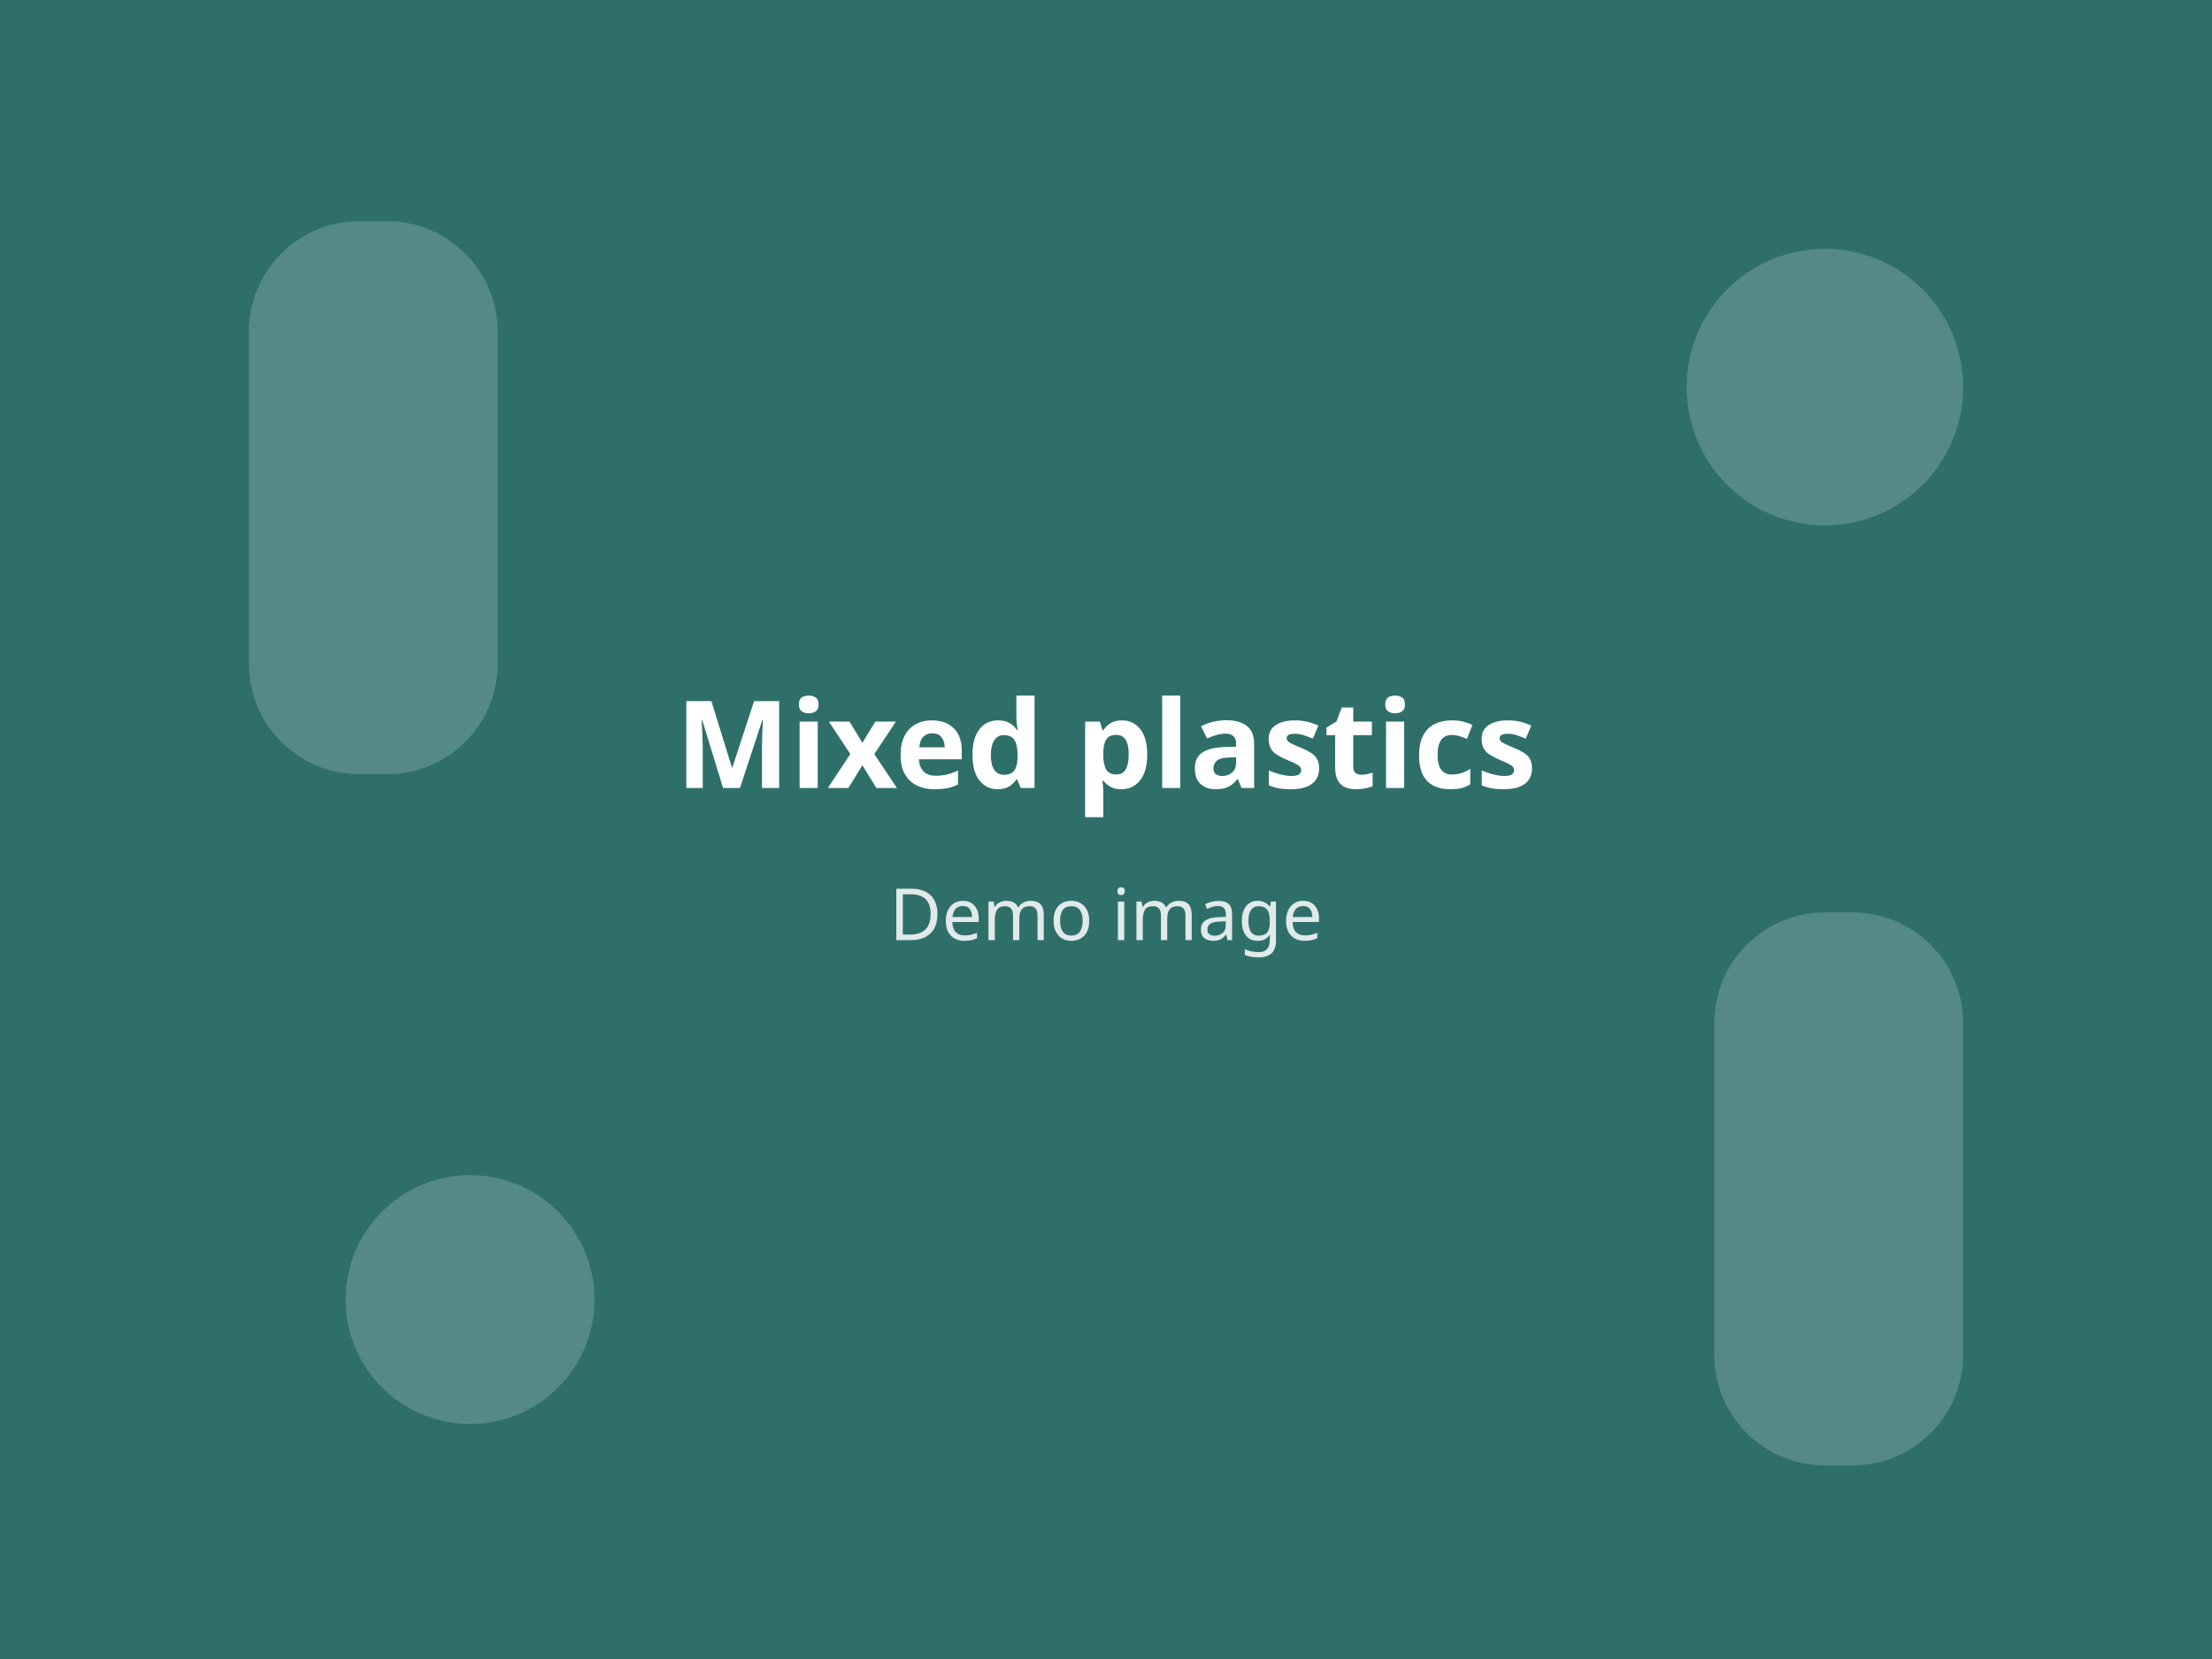
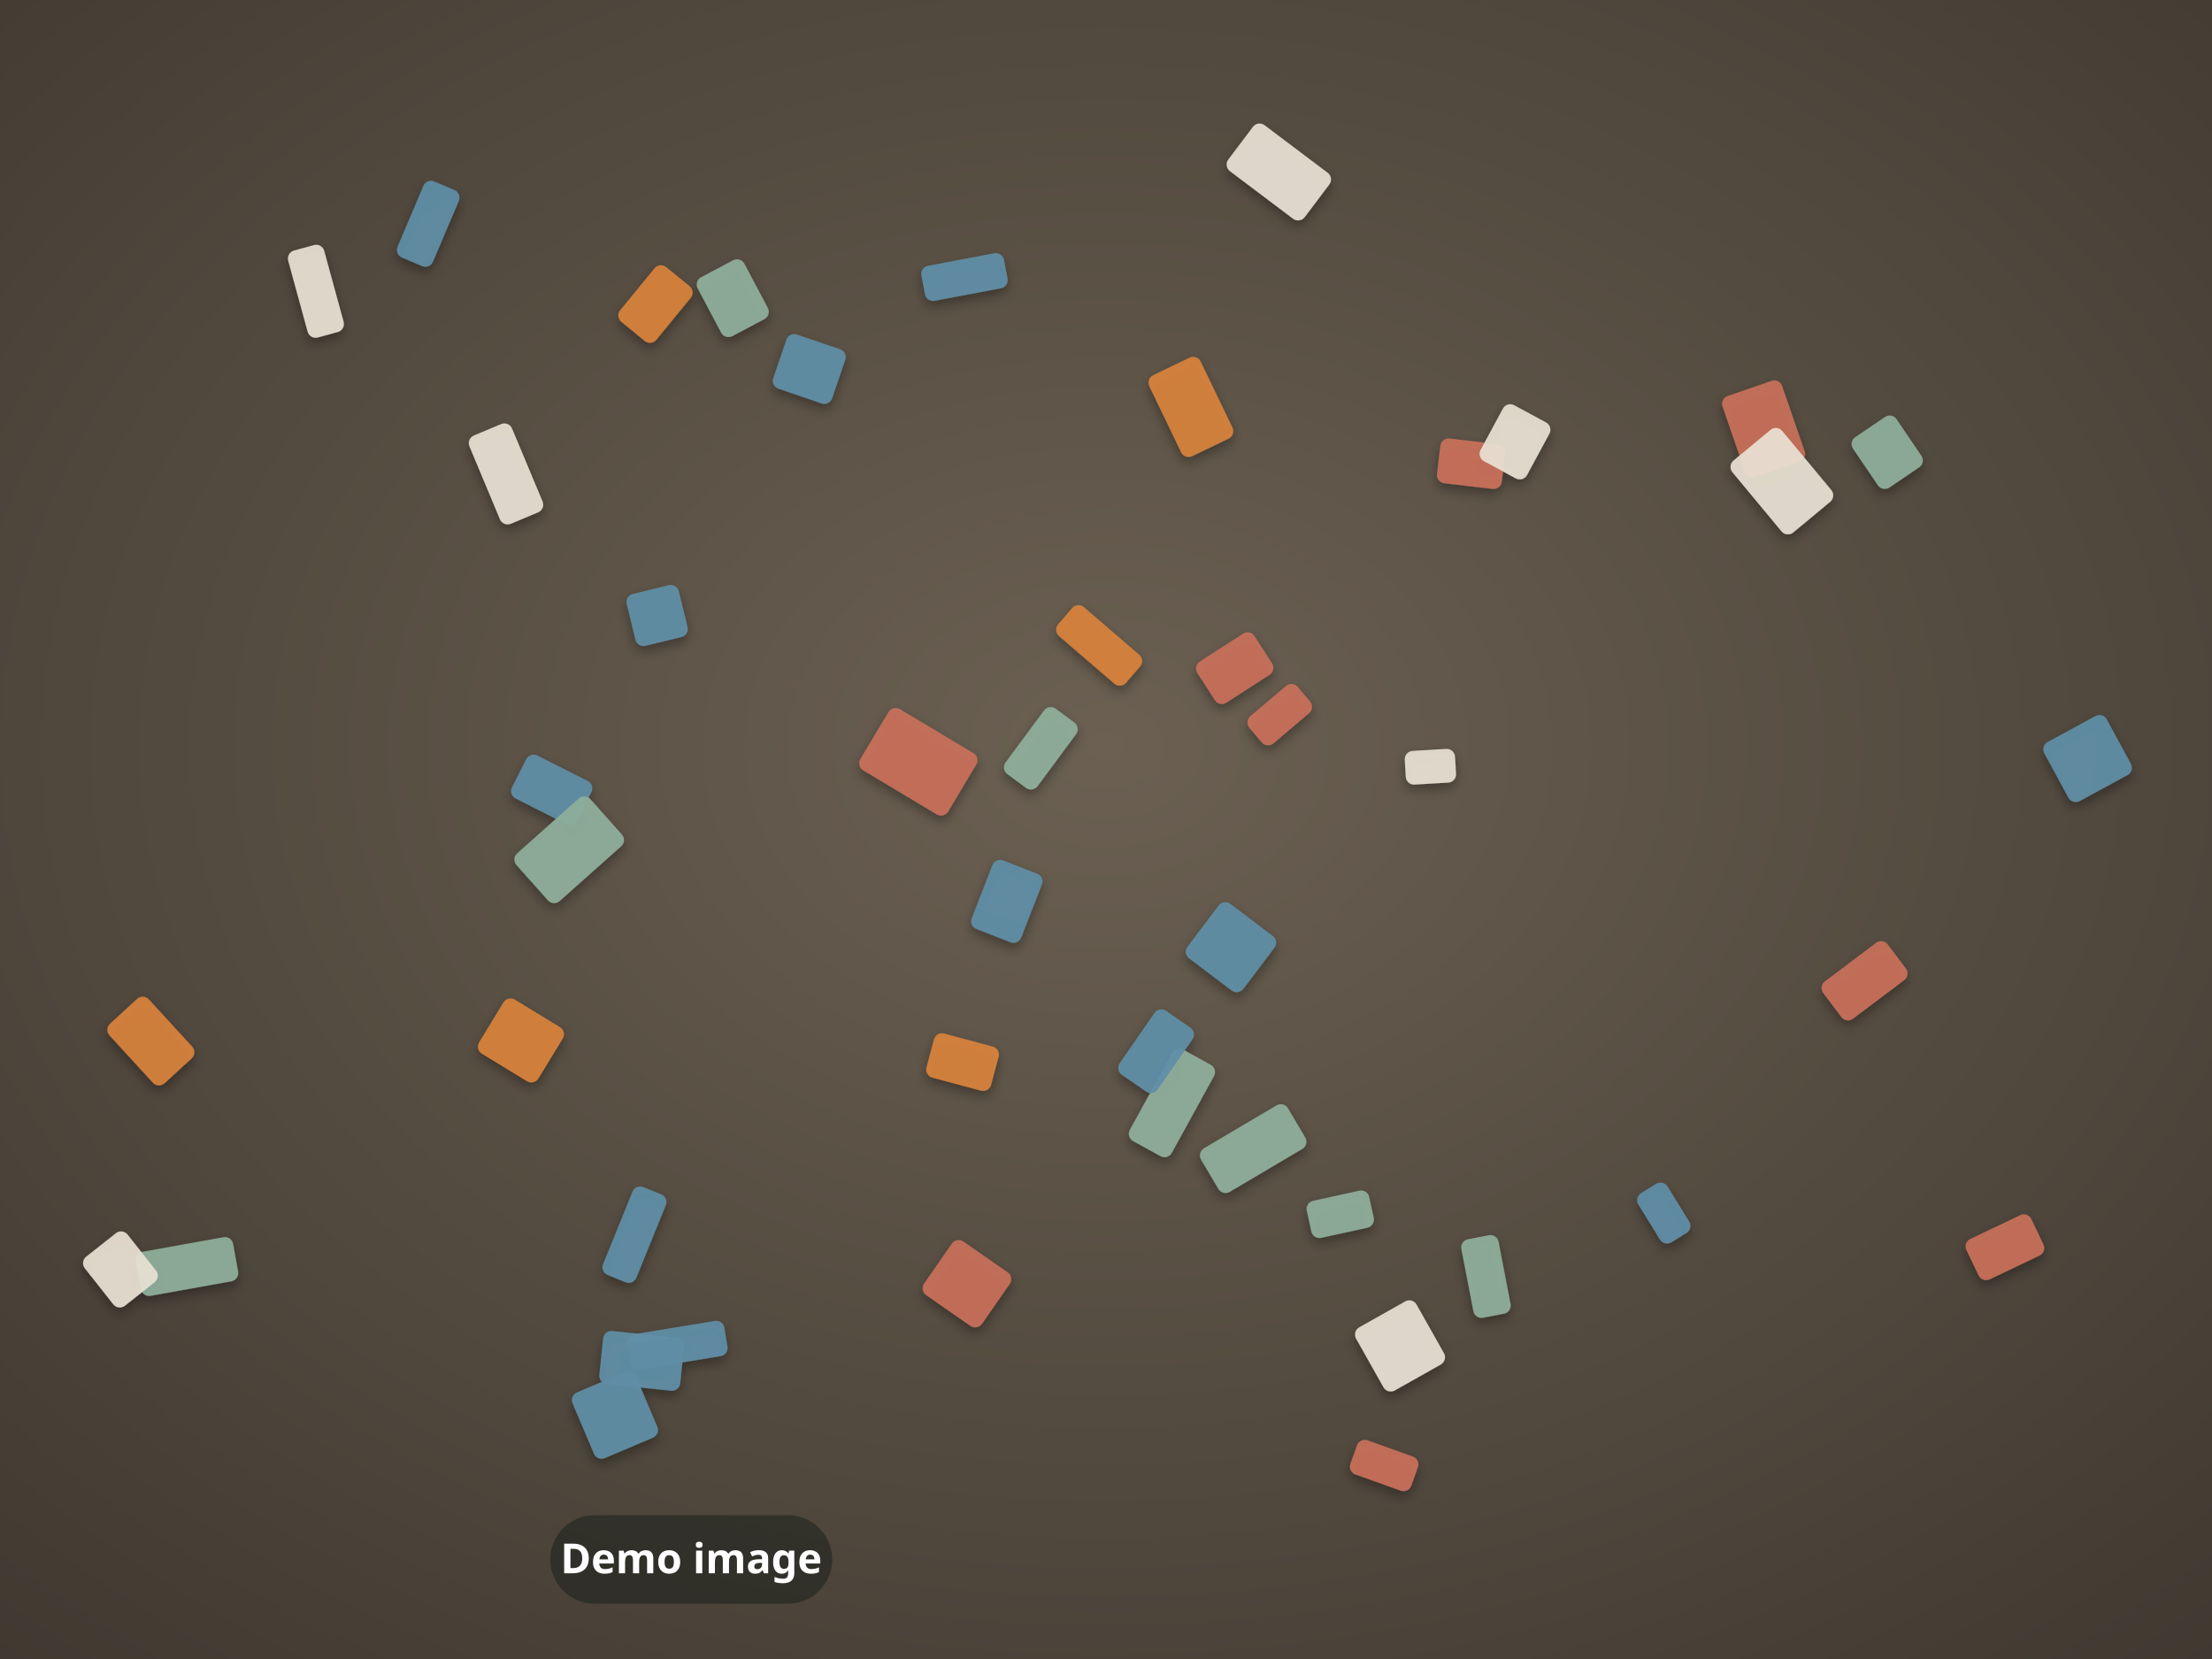
<svg xmlns="http://www.w3.org/2000/svg" viewBox="0 0 800 600" role="img" aria-label="Demo image: Mixed plastics">
-   <rect width="800" height="600" fill="#2f6f6a" />
-   <g fill="#ffffff" opacity="0.18">
-     <rect x="90" y="80" width="90" height="200" rx="40" />
-     <rect x="620" y="330" width="90" height="200" rx="40" />
-     <circle cx="660" cy="140" r="50" />
-     <circle cx="170" cy="470" r="45" />
+   <defs>
+     <radialGradient id="g" cx="50%" cy="45%" r="80%">
+       <stop offset="0" stop-color="#6b6052" />
+       <stop offset="1" stop-color="#3d362e" />
+     </radialGradient>
+     <filter id="s" x="-20%" y="-20%" width="140%" height="140%">
+       <feDropShadow dx="0" dy="2" stdDeviation="2" flood-opacity="0.35" />
+     </filter>
+   </defs>
+   <rect width="800" height="600" fill="url(#g)" />
+   <g filter="url(#s)">
+     <g transform="translate(185.8 173.8) rotate(247.3)" opacity="0.92">
+       <rect x="-14" y="-10" width="34.6" height="16.7" rx="3" fill="#e8e1d3" />
+     </g>
+     <g transform="translate(540.6 461.5) rotate(259.1)" opacity="0.92">
+       <rect x="-14" y="-10" width="28.9" height="13.7" rx="3" fill="#8fb09c" />
+     </g>
+     <g transform="translate(264.5 105.9) rotate(242.1)" opacity="0.92">
+       <rect x="-14" y="-10" width="24.1" height="19.1" rx="3" fill="#8fb09c" />
+     </g>
+     <g transform="translate(199.4 284.1) rotate(206.8)" opacity="0.92">
+       <rect x="-14" y="-10" width="26.4" height="17.4" rx="3" fill="#5f8fa8" />
+     </g>
+     <g transform="translate(348.3 103.9) rotate(349.3)" opacity="0.92">
+       <rect x="-14" y="-10" width="30.4" height="12.9" rx="3" fill="#5f8fa8" />
+     </g>
+     <g transform="translate(487.8 441.7) rotate(347.6)" opacity="0.92">
+       <rect x="-14" y="-10" width="23.1" height="13.7" rx="3" fill="#8fb09c" />
+     </g>
+     <g transform="translate(430 145) rotate(64.3)" opacity="0.92">
+       <rect x="-14" y="-10" width="32.5" height="20.6" rx="3" fill="#d9823b" />
+     </g>
+     <g transform="translate(401.2 232.5) rotate(220.7)" opacity="0.92">
+       <rect x="-14" y="-10" width="32.4" height="13.8" rx="3" fill="#d9823b" />
+     </g>
+     <g transform="translate(450 418.3) rotate(329.4)" opacity="0.92">
+       <rect x="-14" y="-10" width="36.5" height="18.3" rx="3" fill="#8fb09c" />
+     </g>
+     <g transform="translate(190.4 375.8) rotate(31.4)" opacity="0.92">
+       <rect x="-14" y="-10" width="25.1" height="22.9" rx="3" fill="#d9823b" />
+     </g>
+     <g transform="translate(464.9 64.5) rotate(217)" opacity="0.92">
+       <rect x="-14" y="-10" width="34.6" height="20.8" rx="3" fill="#e8e1d3" />
+     </g>
+     <g transform="translate(232.8 491.9) rotate(185.9)" opacity="0.92">
+       <rect x="-14" y="-10" width="29.4" height="19.3" rx="3" fill="#5f8fa8" />
+     </g>
+     <g transform="translate(118 106.7) rotate(254.7)" opacity="0.92">
+       <rect x="-14" y="-10" width="32.6" height="13.5" rx="3" fill="#e8e1d3" />
+     </g>
+     <g transform="translate(235.1 109.9) rotate(129.3)" opacity="0.92">
+       <rect x="-14" y="-10" width="25.6" height="16.9" rx="3" fill="#d9823b" />
+     </g>
+     <g transform="translate(238.4 226.9) rotate(76.3)" opacity="0.92">
+       <rect x="-14" y="-10" width="19.3" height="19.4" rx="3" fill="#5f8fa8" />
+     </g>
+     <g transform="translate(603.1 433.7) rotate(238.3)" opacity="0.92">
+       <rect x="-14" y="-10" width="20.9" height="12.4" rx="3" fill="#5f8fa8" />
+     </g>
+     <g transform="translate(209.8 305.9) rotate(138.3)" opacity="0.92">
+       <rect x="-14" y="-10" width="35.8" height="23.1" rx="3" fill="#8fb09c" />
+     </g>
+     <g transform="translate(71.1 455.5) rotate(169.8)" opacity="0.92">
+       <rect x="-14" y="-10" width="35.7" height="16.2" rx="3" fill="#8fb09c" />
+     </g>
+     <g transform="translate(53.9 376.3) rotate(47.5)" opacity="0.92">
+       <rect x="-14" y="-10" width="29.2" height="19.3" rx="3" fill="#d9823b" />
+     </g>
+     <g transform="translate(425 394) rotate(118.8)" opacity="0.92">
+       <rect x="-14" y="-10" width="37.7" height="17.3" rx="3" fill="#8fb09c" />
+     </g>
+     <g transform="translate(512.2 273.7) rotate(176.6)" opacity="0.92">
+       <rect x="-14" y="-10" width="18.2" height="12.2" rx="3" fill="#e8e1d3" />
+     </g>
+     <g transform="translate(534 169.8) rotate(6.7)" opacity="0.92">
+       <rect x="-14" y="-10" width="23.6" height="16.3" rx="3" fill="#c9705a" />
+     </g>
+     <g transform="translate(349.5 386.3) rotate(15)" opacity="0.92">
+       <rect x="-14" y="-10" width="24.2" height="16.5" rx="3" fill="#d9823b" />
+     </g>
+     <g transform="translate(241.9 490.6) rotate(350.7)" opacity="0.92">
+       <rect x="-14" y="-10" width="35.5" height="12.9" rx="3" fill="#5f8fa8" />
+     </g>
+     <g transform="translate(363.5 326.5) rotate(111.3)" opacity="0.92">
+       <rect x="-14" y="-10" width="26.6" height="19.2" rx="3" fill="#5f8fa8" />
+     </g>
+     <g transform="translate(295.4 134) rotate(18.8)" opacity="0.92">
+       <rect x="-14" y="-10" width="22.5" height="20.7" rx="3" fill="#5f8fa8" />
+     </g>
+     <g transform="translate(723.4 449.8) rotate(154.5)" opacity="0.92">
+       <rect x="-14" y="-10" width="26" height="16.2" rx="3" fill="#c9705a" />
+     </g>
+     <g transform="translate(499.6 526) rotate(199.7)" opacity="0.92">
+       <rect x="-14" y="-10" width="23.4" height="13.1" rx="3" fill="#c9705a" />
+     </g>
+     <g transform="translate(42 456.9) rotate(231.7)" opacity="0.92">
+       <rect x="-14" y="-10" width="22.6" height="19.7" rx="3" fill="#e8e1d3" />
+     </g>
+     <g transform="translate(637 157) rotate(251)" opacity="0.92">
+       <rect x="-14" y="-10" width="31" height="22.8" rx="3" fill="#c9705a" />
+     </g>
+     <g transform="translate(444.5 241.6) rotate(147.2)" opacity="0.92">
+       <rect x="-14" y="-10" width="24.6" height="17.7" rx="3" fill="#c9705a" />
+     </g>
+     <g transform="translate(222.7 508.5) rotate(337)" opacity="0.92">
+       <rect x="-14" y="-10" width="24.9" height="25.8" rx="3" fill="#5f8fa8" />
+     </g>
+     <g transform="translate(758.4 274.6) rotate(61.5)" opacity="0.92">
+       <rect x="-14" y="-10" width="24.3" height="25.7" rx="3" fill="#5f8fa8" />
+     </g>
+     <g transform="translate(549.5 157.8) rotate(298.4)" opacity="0.92">
+       <rect x="-14" y="-10" width="23" height="19.1" rx="3" fill="#e8e1d3" />
+     </g>
+     <g transform="translate(447.7 341.5) rotate(37.1)" opacity="0.92">
+       <rect x="-14" y="-10" width="25.3" height="24.7" rx="3" fill="#5f8fa8" />
+     </g>
+     <g transform="translate(416.8 379.2) rotate(124.7)" opacity="0.92">
+       <rect x="-14" y="-10" width="28.1" height="16.7" rx="3" fill="#5f8fa8" />
+     </g>
+     <g transform="translate(374.6 268.4) rotate(126.5)" opacity="0.92">
+       <rect x="-14" y="-10" width="29.4" height="14.4" rx="3" fill="#8fb09c" />
+     </g>
+     <g transform="translate(157.3 83) rotate(293)" opacity="0.92">
+       <rect x="-14" y="-10" width="29.9" height="13.9" rx="3" fill="#5f8fa8" />
+     </g>
+     <g transform="translate(334.5 280.3) rotate(210.9)" opacity="0.92">
+       <rect x="-14" y="-10" width="37" height="25.8" rx="3" fill="#c9705a" />
+     </g>
+     <g transform="translate(674.8 356.3) rotate(323)" opacity="0.92">
+       <rect x="-14" y="-10" width="29.2" height="16.9" rx="3" fill="#c9705a" />
+     </g>
+     <g transform="translate(685.7 160.2) rotate(325.8)" opacity="0.92">
+       <rect x="-14" y="-10" width="19" height="22" rx="3" fill="#8fb09c" />
+     </g>
+     <g transform="translate(227.4 442.3) rotate(112.1)" opacity="0.92">
+       <rect x="-14" y="-10" width="34.3" height="13" rx="3" fill="#5f8fa8" />
+     </g>
+     <g transform="translate(458.6 257.4) rotate(139.7)" opacity="0.92">
+       <rect x="-14" y="-10" width="22.9" height="12.9" rx="3" fill="#c9705a" />
+     </g>
+     <g transform="translate(509 486.3) rotate(60.6)" opacity="0.92">
+       <rect x="-14" y="-10" width="26.2" height="25.1" rx="3" fill="#e8e1d3" />
+     </g>
+     <g transform="translate(348.7 460.9) rotate(304.8)" opacity="0.92">
+       <rect x="-14" y="-10" width="23.6" height="25.5" rx="3" fill="#c9705a" />
+     </g>
+     <g transform="translate(643.9 170.7) rotate(50.3)" opacity="0.92">
+       <rect x="-14" y="-10" width="33.8" height="23.4" rx="3" fill="#e8e1d3" />
+     </g>
  </g>
-   <text x="400" y="285" text-anchor="middle" font-family="system-ui, sans-serif" font-size="44" font-weight="600" fill="#ffffff">Mixed plastics</text>
-   <text x="400" y="340" text-anchor="middle" font-family="system-ui, sans-serif" font-size="26" fill="#ffffff" opacity="0.85">Demo image</text>
+   <g font-family="'DM Sans', system-ui, sans-serif">
+     <rect x="199" y="548" width="102" height="32" rx="16" fill="#1b1f1c" fill-opacity="0.55" />
+     <text x="250" y="569" text-anchor="middle" font-size="15" font-weight="600" fill="#ffffff">Demo image</text>
+   </g>
</svg>
